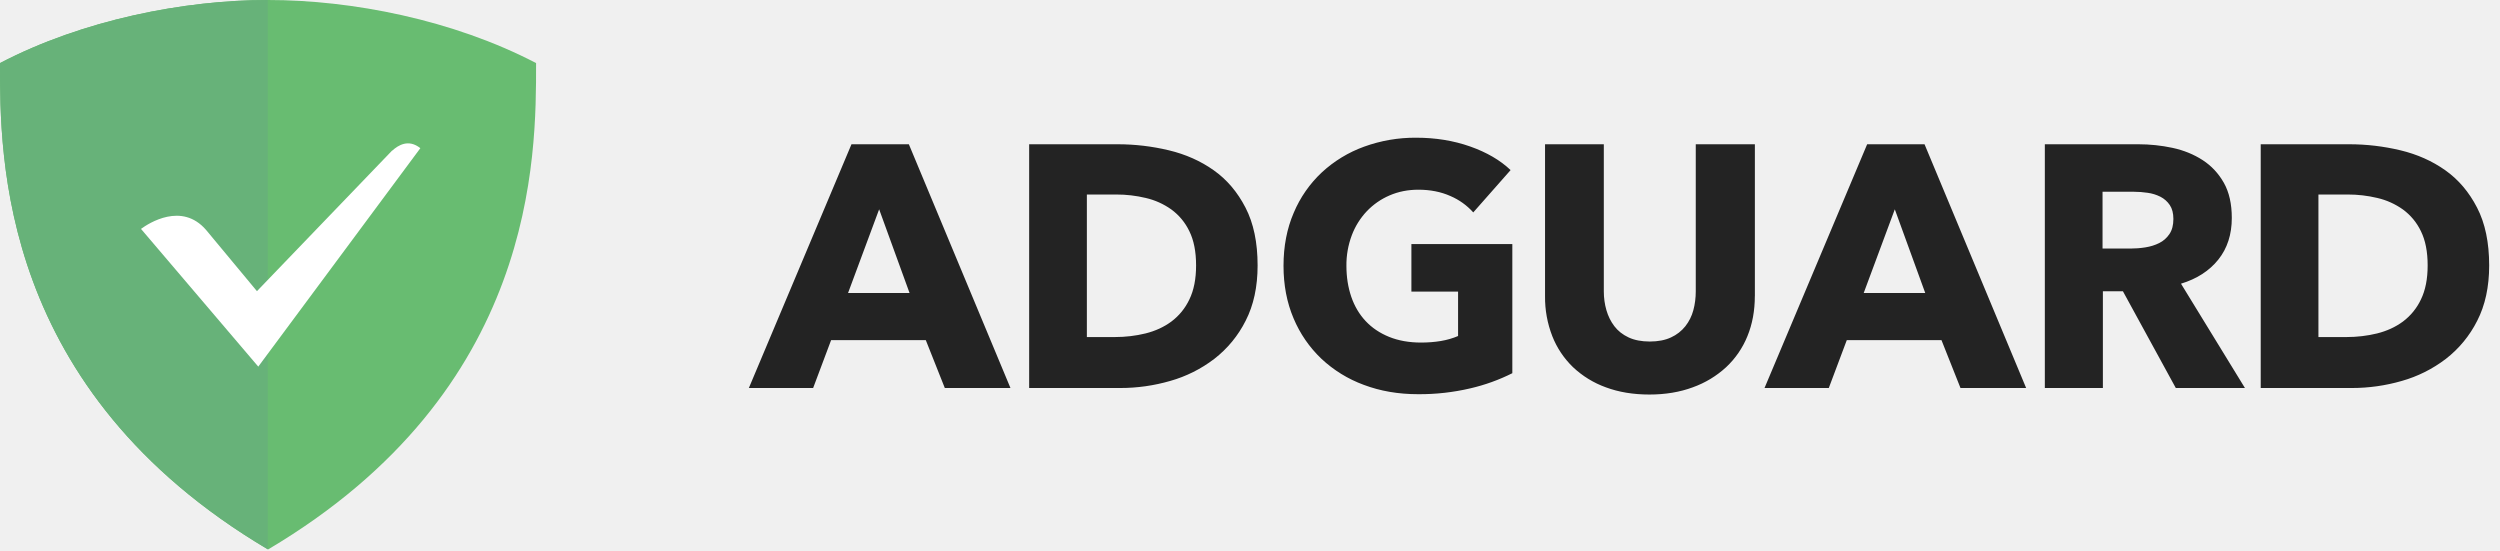
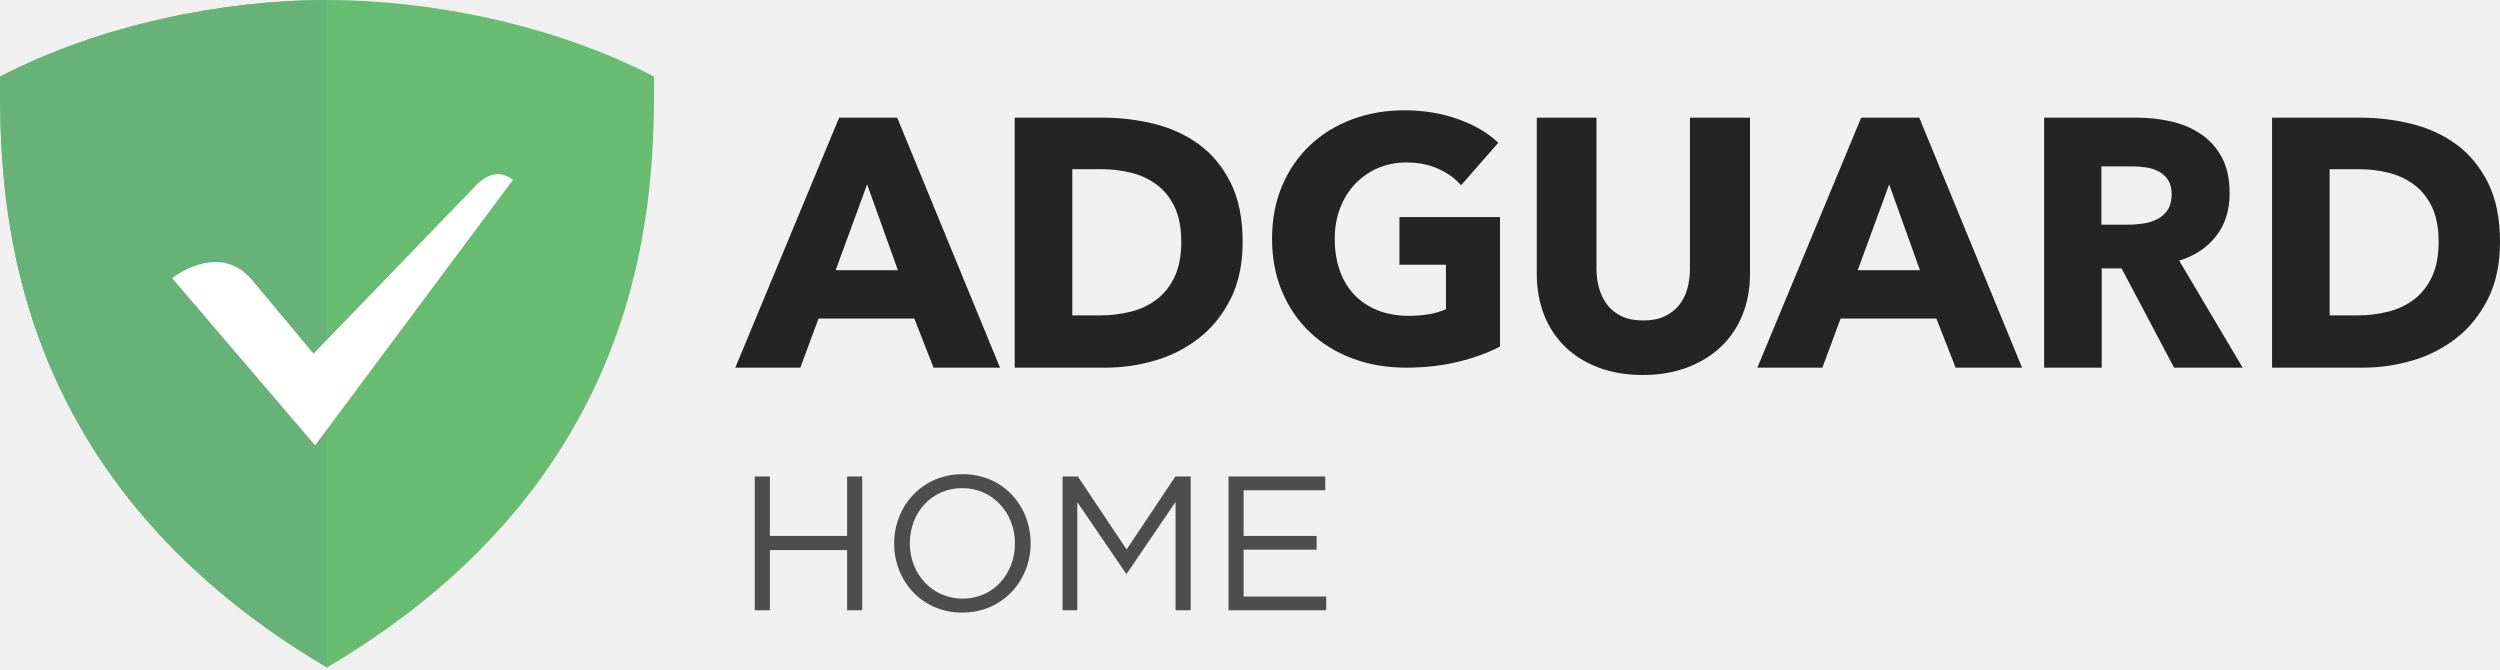
- <svg xmlns="http://www.w3.org/2000/svg" viewBox="0 0 118 26">
-   <path fill="#232323" d="M92.535 18.314l-.897-2.259h-4.47l-.849 2.259h-3.034L88.13 6.809h2.708l4.796 11.505h-3.1zm-3.1-8.434l-1.468 3.949h2.904L89.435 9.88zm-6.607 4.095c0 .693-.117 1.324-.35 1.893a4.115 4.115 0 0 1-1.004 1.463 4.63 4.63 0 0 1-1.574.95c-.614.228-1.297.341-2.047.341-.761 0-1.447-.113-2.056-.34a4.468 4.468 0 0 1-1.55-.951 4.126 4.126 0 0 1-.978-1.463 5.038 5.038 0 0 1-.343-1.893V6.809H75.7v6.939c0 .314.041.612.123.893.081.282.206.534.375.756.169.222.392.398.669.528s.612.195 1.003.195c.392 0 .726-.065 1.003-.195a1.83 1.83 0 0 0 .677-.528 2.1 2.1 0 0 0 .376-.756c.076-.281.114-.58.114-.893v-6.94h2.79v7.167zm-11.446 3.64a8.898 8.898 0 0 1-1.982.715 10.43 10.43 0 0 1-2.472.276c-.924 0-1.775-.146-2.553-.439a5.895 5.895 0 0 1-2.006-1.235 5.63 5.63 0 0 1-1.314-1.909c-.315-.742-.473-1.568-.473-2.478 0-.92.16-1.755.482-2.502a5.567 5.567 0 0 1 1.33-1.91 5.893 5.893 0 0 1 1.99-1.21 7.044 7.044 0 0 1 2.463-.423c.913 0 1.762.138 2.545.414.783.277 1.419.648 1.908 1.114l-1.762 1.998a3.05 3.05 0 0 0-1.076-.772c-.446-.2-.952-.3-1.517-.3-.49 0-.941.09-1.354.268a3.256 3.256 0 0 0-1.077.747 3.39 3.39 0 0 0-.71 1.138 3.977 3.977 0 0 0-.253 1.438c0 .53.077 1.018.229 1.463.152.444.378.826.677 1.145.299.32.669.569 1.11.748.44.178.943.268 1.508.268.326 0 .636-.025.93-.073.294-.05.566-.128.816-.236v-2.096h-2.203V11.52h4.764v6.094zm46.107-5.086c0 1.007-.188 1.877-.563 2.608a5.262 5.262 0 0 1-1.484 1.804 6.199 6.199 0 0 1-2.08 1.04 8.459 8.459 0 0 1-2.35.333h-4.306V6.809h4.176c.816 0 1.62.095 2.414.284.794.19 1.501.504 2.121.943.62.438 1.12 1.026 1.5 1.763.382.736.572 1.646.572 2.73zm-2.904 0c0-.65-.106-1.19-.318-1.617a2.724 2.724 0 0 0-.848-1.024 3.4 3.4 0 0 0-1.208-.544 5.955 5.955 0 0 0-1.394-.163h-1.387v6.728h1.321c.5 0 .982-.057 1.444-.17.462-.115.87-.301 1.224-.562a2.78 2.78 0 0 0 .848-1.04c.212-.433.318-.97.318-1.608zm-55.226 0c0 1.007-.188 1.877-.563 2.608a5.262 5.262 0 0 1-1.484 1.804 6.199 6.199 0 0 1-2.08 1.04 8.459 8.459 0 0 1-2.35.333h-4.306V6.809h4.176c.816 0 1.62.095 2.414.284.794.19 1.501.504 2.121.943.62.438 1.12 1.026 1.5 1.763.382.736.572 1.646.572 2.73zm-2.904 0c0-.65-.106-1.19-.318-1.617a2.724 2.724 0 0 0-.848-1.024 3.4 3.4 0 0 0-1.207-.544 5.955 5.955 0 0 0-1.395-.163H51.3v6.728h1.321c.5 0 .982-.057 1.444-.17.462-.115.87-.301 1.224-.562a2.78 2.78 0 0 0 .848-1.04c.212-.433.318-.97.318-1.608zm-11.86 5.785l-.897-2.259h-4.47l-.848 2.259h-3.034L40.19 6.809h2.708l4.796 11.505h-3.1zm-3.1-8.434l-1.467 3.949h2.903L41.496 9.88zm61.203 8.434l-2.496-4.566h-.946v4.566h-2.74V6.809h4.404c.555 0 1.096.057 1.623.17.528.114 1 .306 1.42.577.418.271.752.629 1.003 1.073.25.444.375.996.375 1.657 0 .78-.212 1.436-.636 1.966-.425.531-1.012.91-1.762 1.138l3.018 4.924h-3.263zm-.114-7.979c0-.27-.057-.49-.171-.658a1.172 1.172 0 0 0-.44-.39 1.919 1.919 0 0 0-.604-.187 4.469 4.469 0 0 0-.645-.049H99.24v2.681h1.321c.228 0 .462-.018.701-.056.24-.038.457-.106.653-.204.196-.097.356-.238.481-.422s.188-.422.188-.715z" />
-   <path fill="#68bc71" d="M12.651 0C8.697 0 3.927.93 0 2.977c0 4.42-.054 15.433 12.651 22.958C25.357 18.41 25.303 7.397 25.303 2.977 21.376.93 16.606 0 12.651 0z" />
-   <path fill="#67b279" d="M12.638 25.927C-.054 18.403 0 7.396 0 2.977 3.923.932 8.687.002 12.638 0v25.927z" />
-   <path fill="#fff" d="M12.19 17.305l7.65-10.311c-.56-.45-1.052-.133-1.323.113h-.01l-6.379 6.636-2.403-2.892c-1.147-1.325-2.705-.314-3.07-.047l5.535 6.5" />
+ <svg xmlns="http://www.w3.org/2000/svg" width="340" height="91" viewBox="0 0 340 91">
+   <g fill="none" fill-rule="evenodd">
+     <path d="M265.964 50l-2.615-6.675h-13.03L247.844 50H239l14.124-34h7.894L275 50h-9.036zm-9.035-24.924l-4.28 11.67h8.465l-4.185-11.67zM238 37.231c0 2.054-.342 3.924-1.027 5.609-.685 1.685-1.664 3.129-2.938 4.333-1.274 1.203-2.811 2.142-4.61 2.816-1.8.674-3.799 1.011-5.997 1.011-2.23 0-4.236-.337-6.02-1.011-1.783-.674-3.296-1.613-4.538-2.816-1.242-1.204-2.198-2.648-2.867-4.333S209 39.285 209 37.23V16h8.122v20.557c0 .93.12 1.813.358 2.648a6.82 6.82 0 0 0 1.1 2.239c.493.658 1.146 1.18 1.958 1.564.812.385 1.791.578 2.938.578 1.147 0 2.126-.193 2.938-.578.813-.385 1.473-.906 1.983-1.564a6.248 6.248 0 0 0 1.099-2.239c.223-.835.334-1.717.334-2.648V16H238v21.231zM204 47.134c-1.623.846-3.52 1.535-5.69 2.067-2.17.533-4.534.799-7.094.799-2.654 0-5.096-.423-7.329-1.268-2.232-.846-4.152-2.036-5.76-3.57-1.607-1.536-2.864-3.376-3.769-5.521-.905-2.145-1.358-4.534-1.358-7.164 0-2.663.46-5.074 1.381-7.235.921-2.161 2.194-4.002 3.817-5.52 1.623-1.52 3.528-2.686 5.713-3.5 2.185-.815 4.542-1.222 7.07-1.222 2.623 0 5.058.4 7.306 1.198 2.248.799 4.074 1.871 5.479 3.218l-5.058 5.779c-.78-.909-1.81-1.652-3.09-2.232-1.28-.58-2.732-.869-4.355-.869-1.405 0-2.7.258-3.887.775a9.345 9.345 0 0 0-3.09 2.161c-.875.924-1.554 2.02-2.038 3.289-.483 1.268-.725 2.654-.725 4.158 0 1.534.218 2.944.655 4.228.437 1.284 1.085 2.388 1.944 3.312.858.924 1.92 1.644 3.184 2.16 1.264.518 2.708.776 4.331.776.937 0 1.827-.07 2.67-.211a9.929 9.929 0 0 0 2.341-.682V36h-6.322v-6.483H204v17.617zM340 32.904c0 2.977-.54 5.547-1.618 7.708-1.079 2.16-2.501 3.937-4.268 5.33a17.637 17.637 0 0 1-5.98 3.074c-2.22.656-4.47.984-6.753.984H309V16h12.006c2.345 0 4.659.28 6.941.84 2.282.56 4.315 1.49 6.097 2.786s3.22 3.033 4.315 5.21c1.094 2.177 1.641 4.866 1.641 8.068zm-8.348 0c0-1.921-.305-3.514-.914-4.778-.61-1.265-1.423-2.273-2.44-3.026a9.649 9.649 0 0 0-3.47-1.608 16.677 16.677 0 0 0-4.01-.48h-3.986v19.88h3.799a16.86 16.86 0 0 0 4.15-.504c1.33-.336 2.502-.888 3.518-1.656 1.016-.769 1.829-1.793 2.439-3.074.61-1.28.914-2.865.914-4.754zM169 32.904c0 2.977-.54 5.547-1.618 7.708-1.079 2.16-2.501 3.937-4.268 5.33a17.637 17.637 0 0 1-5.98 3.074c-2.22.656-4.47.984-6.753.984H138V16h12.006c2.345 0 4.659.28 6.941.84 2.282.56 4.315 1.49 6.097 2.786s3.22 3.033 4.315 5.21c1.094 2.177 1.641 4.866 1.641 8.068zm-8.348 0c0-1.921-.305-3.514-.914-4.778-.61-1.265-1.423-2.273-2.44-3.026a9.649 9.649 0 0 0-3.47-1.608 16.677 16.677 0 0 0-4.01-.48h-3.986v19.88h3.799a16.86 16.86 0 0 0 4.15-.504c1.33-.336 2.502-.888 3.518-1.656 1.016-.769 1.829-1.793 2.439-3.074.61-1.28.914-2.865.914-4.754zM126.964 50l-2.615-6.675h-13.03L108.844 50H100l14.124-34h7.894L136 50h-9.036zm-9.035-24.924l-4.28 11.67h8.465l-4.185-11.67zM295.674 50l-7.135-13.494h-2.705V50H278V16h12.59c1.586 0 3.133.168 4.64.504 1.508.336 2.86.905 4.058 1.705 1.196.8 2.152 1.857 2.867 3.17.715 1.312 1.073 2.945 1.073 4.898 0 2.305-.606 4.242-1.819 5.81-1.212 1.57-2.89 2.69-5.036 3.362L305 50h-9.326zm-.327-23.58c0-.8-.163-1.448-.49-1.944a3.39 3.39 0 0 0-1.259-1.153 5.355 5.355 0 0 0-1.725-.552 12.364 12.364 0 0 0-1.842-.144h-4.243v7.924h3.777c.653 0 1.321-.056 2.005-.168a6.257 6.257 0 0 0 1.865-.6 3.596 3.596 0 0 0 1.376-1.25c.357-.543.536-1.248.536-2.112z" fill="#242424" />
+     <path d="M44.477 0C30.575 0 13.805 3.255 0 10.419 0 25.89-.19 64.436 44.477 90.772 89.145 64.436 88.956 25.89 88.956 10.42 75.149 3.255 58.38 0 44.476 0z" fill="#68BC71" />
+     <path d="M44.431 90.746C-.19 64.41 0 25.886 0 10.419 13.79 3.263 30.538.007 44.431 0v90.746z" fill="#67B279" />
+     <path d="M42.854 60.566L69.75 24.477c-1.97-1.572-3.7-.462-4.65.397l-.036.003L42.64 48.102l-8.45-10.123c-4.03-4.636-9.51-1.1-10.79-.165l19.455 22.752" fill="#FFF" />
+     <path d="M102.65 83V64.8h2.054v8.086h10.504V64.8h2.054V83h-2.054v-8.19h-10.504V83h-2.054zm28.21.312c-5.538 0-9.256-4.342-9.256-9.412 0-5.018 3.77-9.412 9.308-9.412s9.256 4.342 9.256 9.412c0 5.018-3.77 9.412-9.308 9.412zm.052-1.898c4.16 0 7.124-3.328 7.124-7.514 0-4.134-3.016-7.514-7.176-7.514s-7.124 3.328-7.124 7.514c0 4.134 3.016 7.514 7.176 7.514zM144.51 83V64.8h2.08l6.63 9.932 6.63-9.932h2.08V83h-2.054V68.258l-6.63 9.75h-.104l-6.63-9.724V83h-2.002zm22.568 0V64.8h13.156v1.872h-11.102v6.214h9.932v1.872h-9.932v6.37h11.232V83h-13.286z" fill="#4D4D4D" />
+   </g>
</svg>
